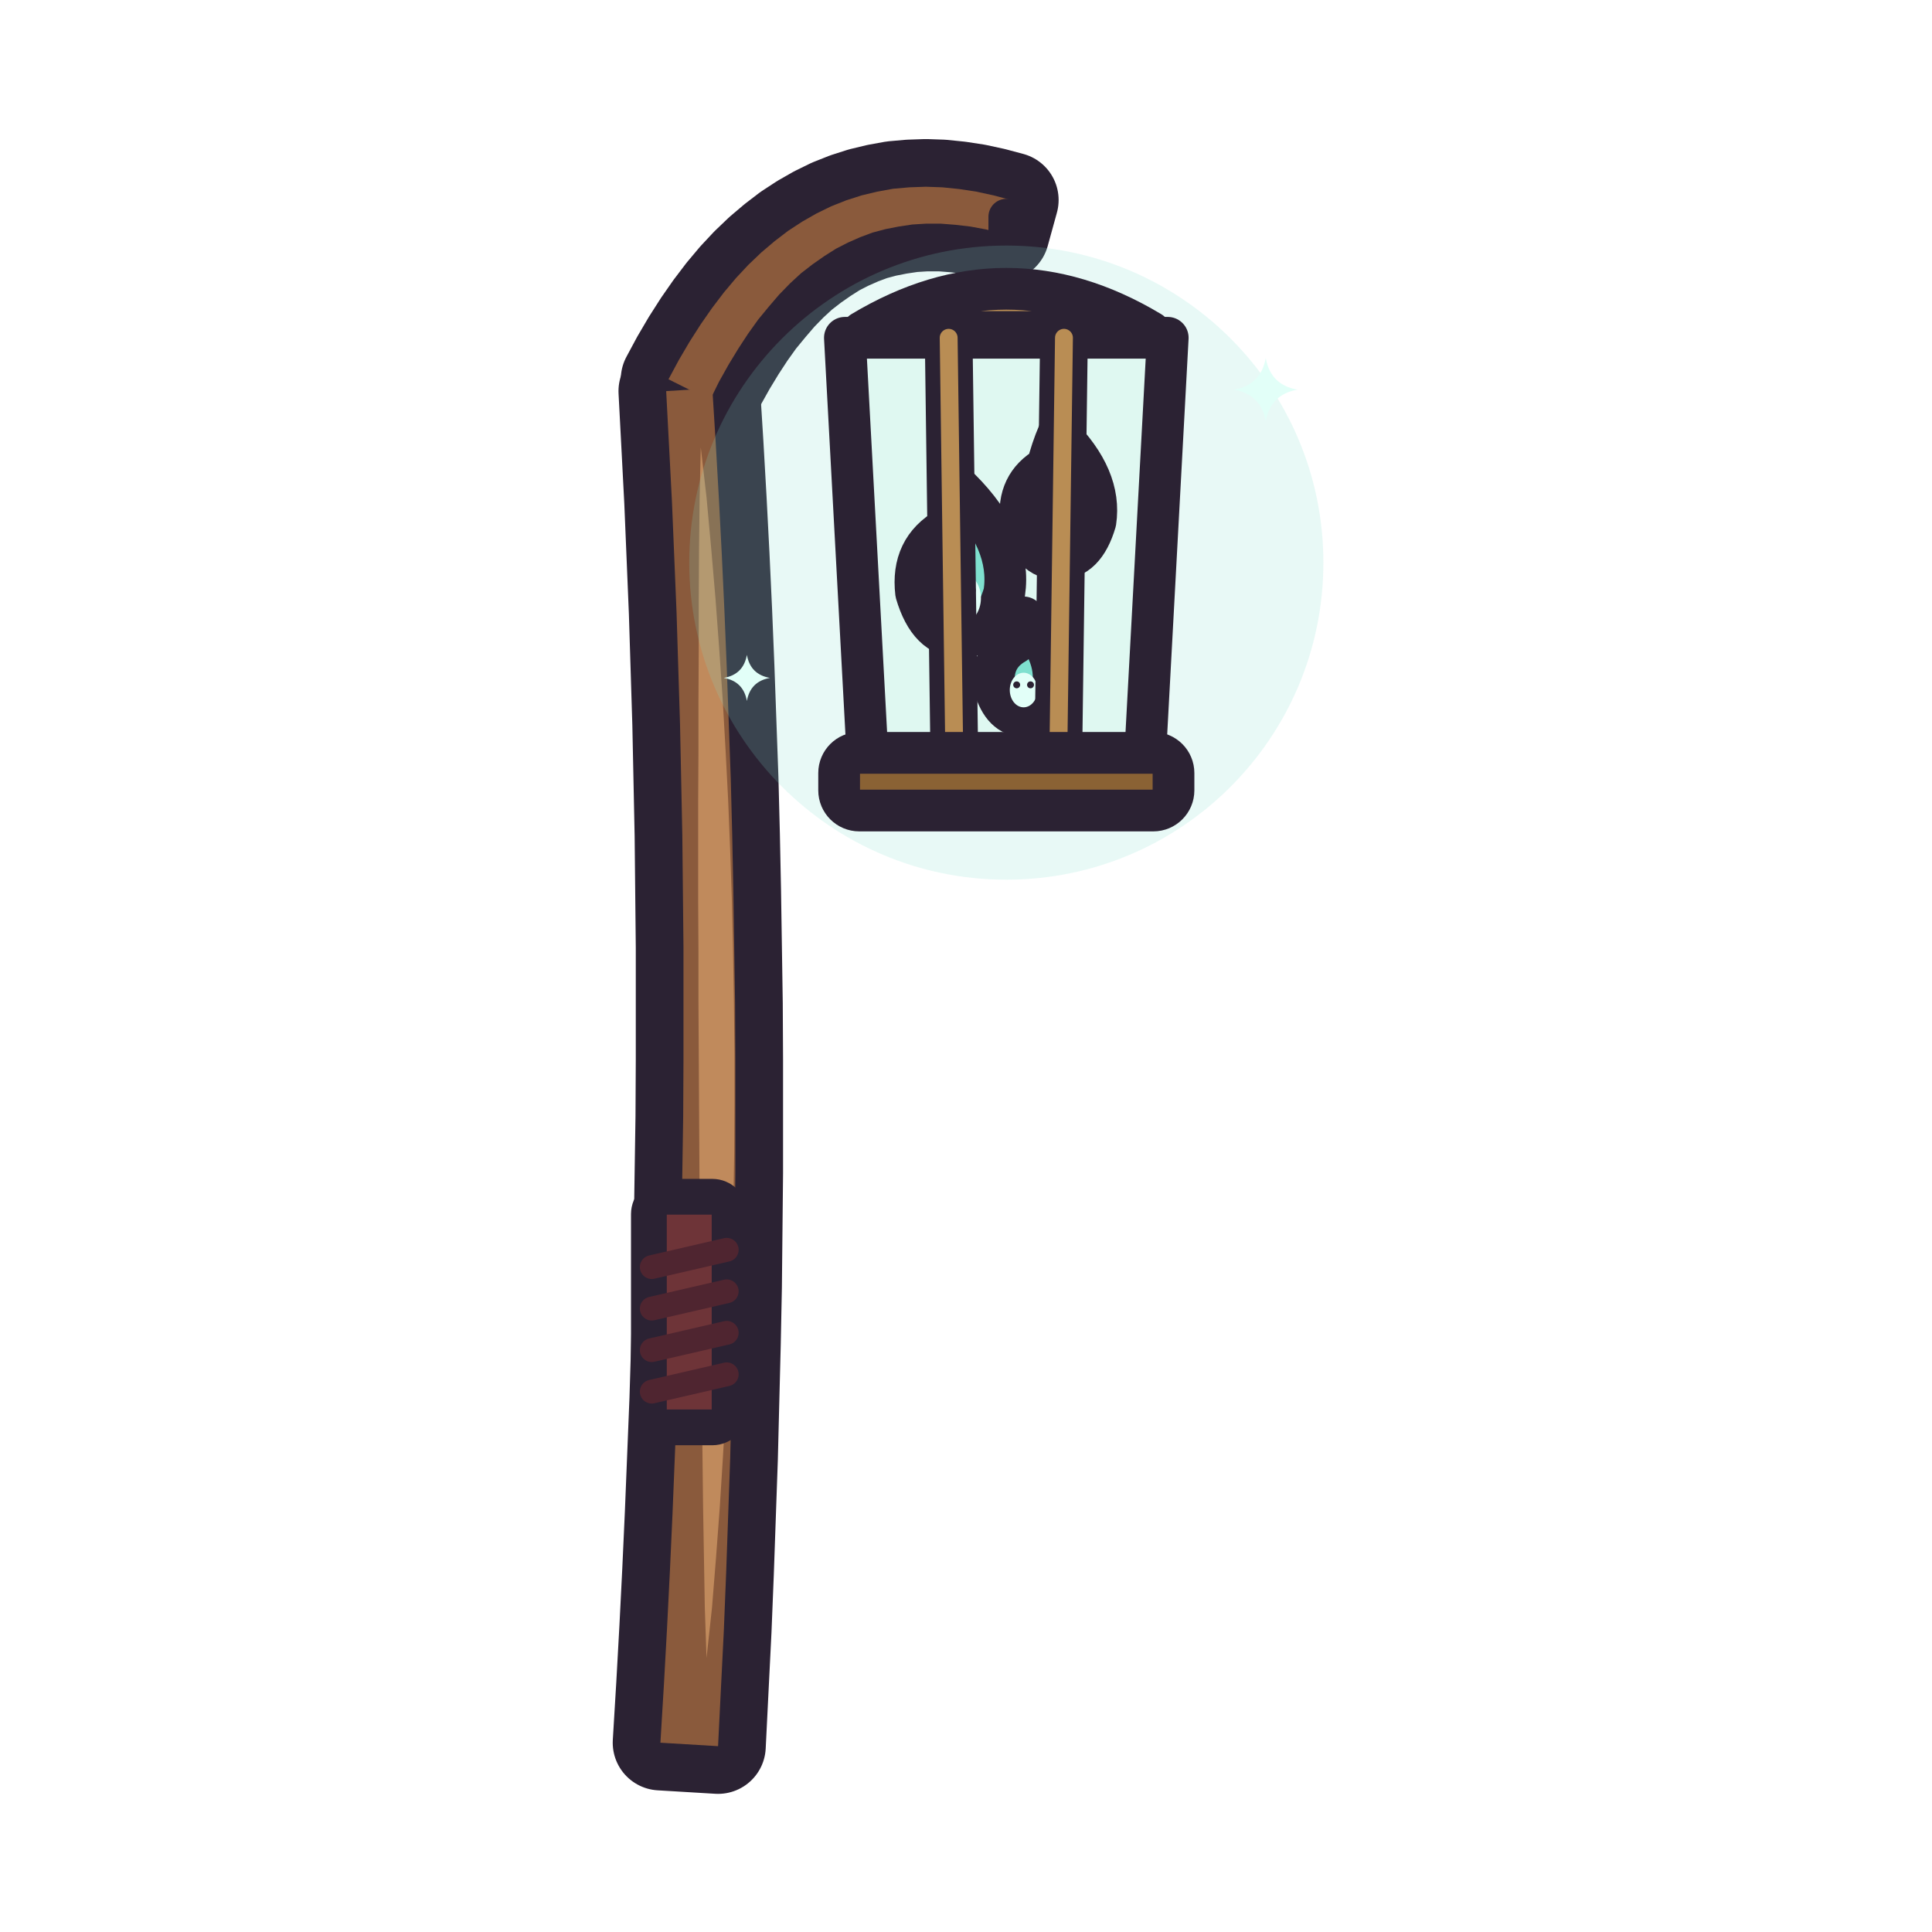
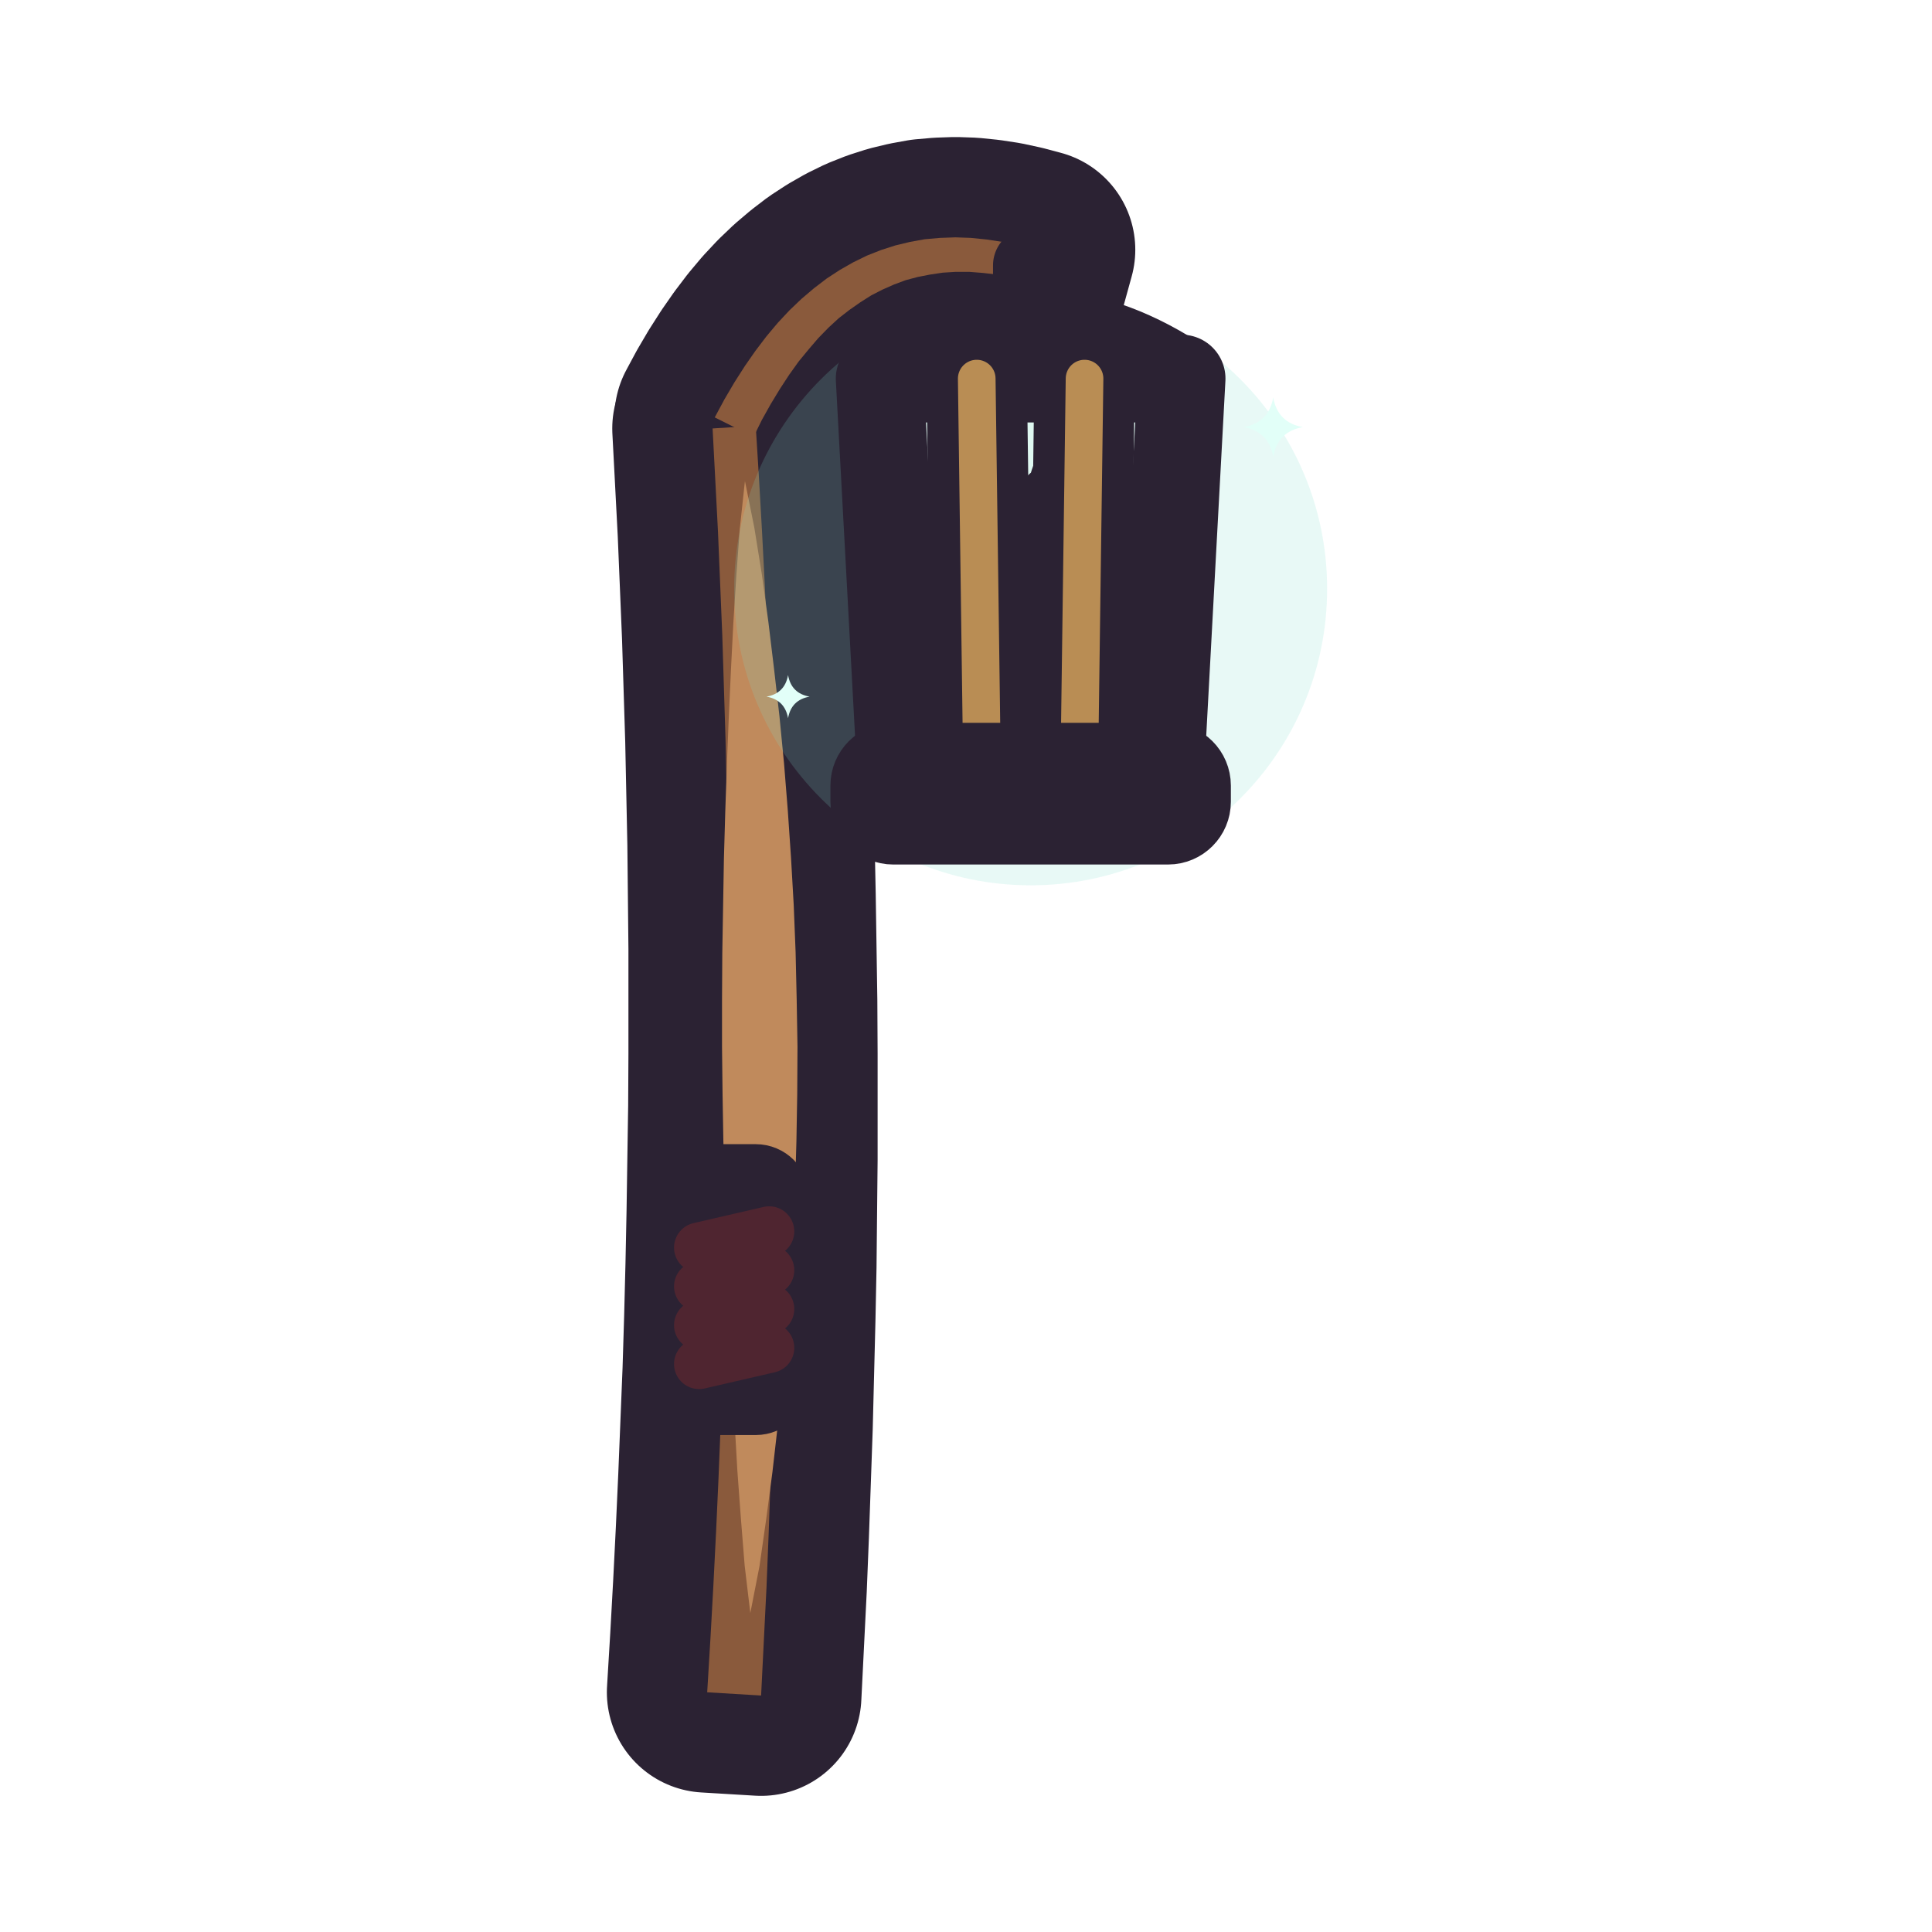
<svg xmlns="http://www.w3.org/2000/svg" width="192" height="192" viewBox="0 0 512 512">
  <defs />
  <g stroke="#2b2233" stroke-linejoin="round" stroke-linecap="round" stroke-width="8.00">
-     <g transform="translate(-12.9 -125.9) scale(0.76389)">
+     <g transform="translate(11.7 -101.1) scale(0.71429)">
      <g transform="translate(256.0 470.0) rotate(0.0) scale(1 1)">
-         <path d="M10.0 300.6 L11.0 280.5 L12.0 260.5 L12.8 240.6 L13.5 220.7 L14.2 200.8 L14.7 180.9 L15.2 161.1 L15.6 141.3 L15.8 121.5 L16.0 101.8 L16.0 82.1 L16.0 62.5 L15.9 42.9 L15.6 23.3 L15.3 3.8 L14.9 -15.7 L14.4 -35.2 L13.7 -54.6 L13.0 -74.0 L12.2 -93.4 L11.3 -112.7 L10.3 -132.0 L9.2 -151.3 L8.0 -170.5 L-8.0 -169.5 L-7.0 -150.4 L-6.0 -131.2 L-5.2 -112.0 L-4.4 -92.7 L-3.8 -73.4 L-3.2 -54.1 L-2.8 -34.8 L-2.4 -15.4 L-2.2 4.0 L-2.0 23.5 L-2.0 43.0 L-2.0 62.5 L-2.1 82.1 L-2.4 101.6 L-2.7 121.3 L-3.1 140.9 L-3.6 160.6 L-4.2 180.3 L-5.0 200.1 L-5.8 219.9 L-6.7 239.7 L-7.7 259.6 L-8.8 279.5 L-10.0 299.4 Z" fill="#8a5a3c" stroke-width="33.09" />
-         <path d="M7.2 -166.4 L10.3 -172.7 L13.6 -178.6 L17.0 -184.2 L20.4 -189.4 L23.9 -194.3 L27.6 -198.8 L31.2 -203.0 L35.0 -206.9 L38.8 -210.4 L42.8 -213.5 L46.8 -216.3 L50.9 -218.9 L55.0 -221.0 L59.3 -222.9 L63.6 -224.5 L68.1 -225.7 L72.7 -226.6 L77.4 -227.3 L82.2 -227.6 L87.2 -227.6 L92.3 -227.2 L97.5 -226.6 L102.9 -225.6 L108.4 -224.2 L111.6 -235.8 L105.6 -237.4 L99.6 -238.7 L93.7 -239.6 L87.8 -240.2 L82.1 -240.4 L76.4 -240.2 L70.7 -239.7 L65.2 -238.7 L59.8 -237.4 L54.5 -235.7 L49.2 -233.6 L44.1 -231.1 L39.2 -228.3 L34.3 -225.1 L29.6 -221.5 L25.0 -217.6 L20.5 -213.3 L16.2 -208.7 L12.0 -203.7 L7.9 -198.3 L4.0 -192.7 L0.1 -186.6 L-3.6 -180.3 L-7.2 -173.6 Z" fill="#8a5a3c" stroke-width="33.09" />
+         <path d="M10.0 300.6 L11.0 280.5 L12.0 260.5 L12.8 240.6 L13.5 220.7 L14.2 200.8 L14.7 180.9 L15.2 161.1 L15.6 141.3 L15.8 121.5 L16.0 101.8 L16.0 82.1 L16.0 62.5 L15.9 42.9 L15.6 23.3 L15.3 3.8 L14.9 -15.7 L14.4 -35.2 L13.7 -54.6 L13.0 -74.0 L12.2 -93.4 L11.3 -112.7 L10.3 -132.0 L9.2 -151.3 L8.0 -170.5 L-8.0 -169.5 L-7.0 -150.4 L-6.0 -131.2 L-5.2 -112.0 L-4.4 -92.7 L-3.8 -73.4 L-3.2 -54.1 L-2.8 -34.8 L-2.4 -15.4 L-2.2 4.0 L-2.0 23.5 L-2.0 43.0 L-2.0 62.5 L-2.1 82.1 L-2.4 101.6 L-2.7 121.3 L-3.1 140.9 L-3.6 160.6 L-4.2 180.3 L-5.0 200.1 L-5.8 219.9 L-6.7 239.7 L-7.7 259.6 L-8.8 279.5 L-10.0 299.4 Z" fill="#8a5a3c" stroke-width="74.45" />
+         <path d="M7.2 -166.4 L10.3 -172.7 L13.6 -178.6 L17.0 -184.2 L20.4 -189.4 L23.9 -194.3 L27.6 -198.8 L31.2 -203.0 L35.0 -206.9 L38.8 -210.4 L42.8 -213.5 L46.8 -216.3 L50.9 -218.9 L55.0 -221.0 L59.3 -222.9 L63.6 -224.5 L68.1 -225.7 L72.7 -226.6 L77.4 -227.3 L82.2 -227.6 L87.2 -227.6 L92.3 -227.2 L97.5 -226.6 L102.9 -225.6 L108.4 -224.2 L111.6 -235.8 L105.6 -237.4 L99.6 -238.7 L93.7 -239.6 L87.8 -240.2 L82.1 -240.4 L76.4 -240.2 L70.7 -239.7 L65.2 -238.7 L59.8 -237.4 L54.5 -235.7 L49.2 -233.6 L44.1 -231.1 L39.2 -228.3 L34.3 -225.1 L29.6 -221.5 L25.0 -217.6 L20.5 -213.3 L16.2 -208.7 L12.0 -203.7 L7.9 -198.3 L4.0 -192.7 L0.1 -186.6 L-3.6 -180.3 L-7.2 -173.6 Z" fill="#8a5a3c" stroke-width="74.45" />
        <path d="M10.0 300.6 L11.0 280.5 L12.0 260.5 L12.8 240.6 L13.5 220.7 L14.2 200.8 L14.7 180.9 L15.2 161.1 L15.6 141.3 L15.8 121.5 L16.0 101.8 L16.0 82.1 L16.0 62.5 L15.9 42.9 L15.6 23.3 L15.3 3.8 L14.9 -15.7 L14.4 -35.2 L13.7 -54.6 L13.0 -74.0 L12.2 -93.4 L11.3 -112.7 L10.3 -132.0 L9.2 -151.3 L8.0 -170.5 L-8.0 -169.5 L-7.0 -150.4 L-6.0 -131.2 L-5.2 -112.0 L-4.4 -92.7 L-3.8 -73.4 L-3.2 -54.1 L-2.8 -34.8 L-2.4 -15.4 L-2.2 4.0 L-2.0 23.5 L-2.0 43.0 L-2.0 62.5 L-2.1 82.1 L-2.4 101.6 L-2.7 121.3 L-3.1 140.9 L-3.6 160.6 L-4.2 180.3 L-5.0 200.1 L-5.8 219.9 L-6.7 239.7 L-7.7 259.6 L-8.8 279.5 L-10.0 299.4 Z" fill="#8a5a3c" stroke="none" />
        <path d="M7.2 -166.4 L10.3 -172.7 L13.6 -178.6 L17.0 -184.2 L20.4 -189.4 L23.9 -194.3 L27.6 -198.8 L31.2 -203.0 L35.0 -206.9 L38.8 -210.4 L42.8 -213.5 L46.8 -216.3 L50.9 -218.9 L55.0 -221.0 L59.3 -222.9 L63.6 -224.5 L68.1 -225.7 L72.7 -226.6 L77.4 -227.3 L82.2 -227.6 L87.2 -227.6 L92.3 -227.2 L97.5 -226.6 L102.9 -225.6 L108.4 -224.2 L111.6 -235.8 L105.6 -237.4 L99.6 -238.7 L93.7 -239.6 L87.8 -240.2 L82.1 -240.4 L76.4 -240.2 L70.7 -239.7 L65.2 -238.7 L59.8 -237.4 L54.5 -235.7 L49.2 -233.6 L44.1 -231.1 L39.2 -228.3 L34.3 -225.1 L29.6 -221.5 L25.0 -217.6 L20.5 -213.3 L16.2 -208.7 L12.0 -203.7 L7.9 -198.3 L4.0 -192.7 L0.1 -186.6 L-3.6 -180.3 L-7.2 -173.6 Z" fill="#8a5a3c" stroke="none" />
-         <path d="M6.0 270.0 L7.9 252.5 L9.3 235.1 L10.6 217.6 L11.7 200.1 L12.7 182.6 L13.6 165.1 L14.3 147.6 L14.9 130.1 L15.3 112.5 L15.6 95.0 L15.7 77.5 L15.7 60.0 L15.5 42.4 L15.2 24.9 L14.8 7.4 L14.2 -10.1 L13.5 -27.6 L12.6 -45.1 L11.6 -62.6 L10.4 -80.1 L9.1 -97.6 L7.6 -115.1 L6.0 -132.6 L4.0 -150.0 L4.0 -150.0 L3.6 -132.4 L3.4 -114.9 L3.3 -97.4 L3.3 -79.9 L3.2 -62.4 L3.2 -44.9 L3.1 -27.4 L3.1 -9.9 L3.1 7.6 L3.2 25.1 L3.2 42.6 L3.3 60.0 L3.4 77.5 L3.5 95.0 L3.6 112.5 L3.8 129.9 L4.0 147.4 L4.2 164.9 L4.4 182.4 L4.6 199.9 L4.8 217.4 L5.1 234.9 L5.4 252.5 L6.0 270.0 Z" fill="#c08a5c" stroke="none" opacity="1" />
-         <path d="M110 -230 L110 -196" fill="none" stroke-width="12.41" />
+         <path d="M6.0 270.0 L9.4 252.6 L11.9 235.1 L14.2 217.7 L16.2 200.2 L17.9 182.7 L19.5 165.2 L20.7 147.7 L21.8 130.1 L22.6 112.6 L23.1 95.0 L23.4 77.5 L23.5 59.9 L23.2 42.4 L22.8 24.8 L22.1 7.3 L21.1 -10.2 L19.9 -27.8 L18.5 -45.3 L16.8 -62.8 L14.8 -80.3 L12.7 -97.7 L10.3 -115.2 L7.5 -132.6 L4.0 -150.0 L4.0 -150.0 L2.1 -132.4 L0.8 -114.8 L-0.3 -97.3 L-1.2 -79.7 L-2.0 -62.2 L-2.7 -44.7 L-3.3 -27.2 L-3.8 -9.8 L-4.1 7.7 L-4.4 25.2 L-4.5 42.6 L-4.5 60.1 L-4.3 77.5 L-4.0 95.0 L-3.6 112.4 L-3.1 129.9 L-2.5 147.3 L-1.7 164.8 L-0.8 182.3 L0.2 199.8 L1.2 217.3 L2.5 234.9 L3.9 252.4 L6.0 270.0 Z" fill="#c08a5c" stroke="none" opacity="1" />
+         <path d="M110 -230 L110 -196" fill="none" stroke-width="27.92" />
        <circle cx="110" cy="-110" r="110" fill="#7fe0cf" opacity=".18" stroke="none" />
-         <path d="M60 -190 Q110 -220 160 -190 Z" fill="#b98d54" stroke-width="14.48" />
-         <path d="M54 -188 L166 -188 L158 -40 L62 -40 Z" fill="#dff8f1" stroke-width="14.48" />
-         <path d="M94 -135.5 Q112.0 -117.5 109.3 -99.5 Q104.8 -84.2 94 -84.2 Q83.2 -84.2 78.7 -99.5 Q76.9 -114.8 89.5 -122.0 Q91.3 -129.2 94 -135.5 Z" fill="#7fe0cf" stroke-width="14.48" />
+         <path d="M60 -190 Q110 -220 160 -190 Z" fill="#b98d54" stroke-width="32.57" />
+         <path d="M54 -188 L166 -188 L158 -40 L62 -40 Z" fill="#dff8f1" stroke-width="32.57" />
+         <path d="M94 -135.5 Q112.0 -117.5 109.3 -99.5 Q104.8 -84.2 94 -84.2 Q83.2 -84.2 78.7 -99.5 Q76.9 -114.8 89.5 -122.0 Q91.3 -129.2 94 -135.5 Z" fill="#7fe0cf" stroke-width="32.57" />
        <ellipse cx="94.0" cy="-97.7" rx="7.2" ry="9.0" fill="#e2fff8" stroke="none" />
        <circle cx="90.4" cy="-100.4" r="1.8" fill="#2b2233" stroke="none" />
        <circle cx="97.6" cy="-100.4" r="1.8" fill="#2b2233" stroke="none" />
-         <path d="M128 -154.6 Q143.2 -139.4 140.92 -124.2 Q137.12 -111.28 128 -111.28 Q118.88 -111.28 115.08 -124.2 Q113.56 -137.12 124.2 -143.2 Q125.72 -149.28 128 -154.6 Z" fill="#7fe0cf" stroke-width="14.48" />
+         <path d="M128 -154.6 Q143.2 -139.4 140.92 -124.2 Q137.12 -111.28 128 -111.28 Q118.88 -111.28 115.08 -124.2 Q113.56 -137.12 124.2 -143.2 Q125.72 -149.28 128 -154.6 Z" fill="#7fe0cf" stroke-width="32.57" />
        <ellipse cx="128.0" cy="-122.7" rx="6.1" ry="7.6" fill="#e2fff8" stroke="none" />
        <circle cx="125.0" cy="-125.0" r="1.5" fill="#2b2233" stroke="none" />
        <circle cx="131.0" cy="-125.0" r="1.5" fill="#2b2233" stroke="none" />
-         <path d="M116 -91.0 Q128.0 -79.0 126.2 -67.0 Q123.2 -56.8 116 -56.8 Q108.8 -56.8 105.8 -67.0 Q104.6 -77.2 113.0 -82.0 Q114.2 -86.8 116 -91.0 Z" fill="#7fe0cf" stroke-width="14.48" />
+         <path d="M116 -91.0 Q128.0 -79.0 126.2 -67.0 Q123.2 -56.8 116 -56.8 Q108.8 -56.8 105.8 -67.0 Q104.6 -77.2 113.0 -82.0 Q114.2 -86.8 116 -91.0 Z" fill="#7fe0cf" stroke-width="32.57" />
        <ellipse cx="116.0" cy="-65.8" rx="4.8" ry="6.0" fill="#e2fff8" stroke="none" />
        <circle cx="113.6" cy="-67.6" r="1.2" fill="#2b2233" stroke="none" />
        <circle cx="118.4" cy="-67.6" r="1.2" fill="#2b2233" stroke="none" />
-         <path d="M90 -188 L92 -40 M130 -188 L128 -40" fill="none" stroke-width="16.55" />
-         <path d="M90 -188 L92 -40 M130 -188 L128 -40" fill="none" stroke="#b98d54" stroke-width="6.20" />
-         <rect x="52.0" y="-44.0" width="116.0" height="20.0" rx="7.0" fill="#8a6234" stroke-width="14.48" />
-         <rect x="-14.0" y="110.0" width="28.0" height="80.0" rx="6.0" fill="#6e3438" stroke-width="12.41" />
-         <path d="M-13.0 134.4 L13.0 128.4" fill="none" stroke="#4f2530" stroke-width="8.27" />
-         <path d="M-13.0 148.8 L13.0 142.8" fill="none" stroke="#4f2530" stroke-width="8.27" />
-         <path d="M-13.0 163.2 L13.0 157.2" fill="none" stroke="#4f2530" stroke-width="8.27" />
-         <path d="M-13.0 177.6 L13.0 171.6" fill="none" stroke="#4f2530" stroke-width="8.27" />
+         <path d="M90 -188 L92 -40 M130 -188 L128 -40" fill="none" stroke-width="37.23" />
+         <path d="M90 -188 L92 -40 M130 -188 L128 -40" fill="none" stroke="#b98d54" stroke-width="13.96" />
+         <rect x="52.0" y="-44.0" width="116.0" height="20.0" rx="7.0" fill="#8a6234" stroke-width="32.57" />
+         <rect x="-14.0" y="110.0" width="28.0" height="80.0" rx="6.0" fill="#6e3438" stroke-width="27.92" />
+         <path d="M-13.0 134.4 L13.0 128.4" fill="none" stroke="#4f2530" stroke-width="18.61" />
+         <path d="M-13.0 148.8 L13.0 142.8" fill="none" stroke="#4f2530" stroke-width="18.61" />
+         <path d="M-13.0 163.2 L13.0 157.2" fill="none" stroke="#4f2530" stroke-width="18.61" />
+         <path d="M-13.0 177.6 L13.0 171.6" fill="none" stroke="#4f2530" stroke-width="18.61" />
        <path d="M0 -10 Q1.5 -1.5 10 0 Q1.5 1.5 0 10 Q-1.5 1.5 -10 0 Q-1.5 -1.5 0 -10 Z" transform="translate(200.0 -170.0) scale(1.1)" fill="#e2fff8" stroke="none" opacity="1" />
        <path d="M0 -10 Q1.5 -1.5 10 0 Q1.5 1.5 0 10 Q-1.5 1.5 -10 0 Q-1.5 -1.5 0 -10 Z" transform="translate(20.0 -70.0) scale(0.8)" fill="#e2fff8" stroke="none" opacity="1" />
      </g>
    </g>
  </g>
</svg>
